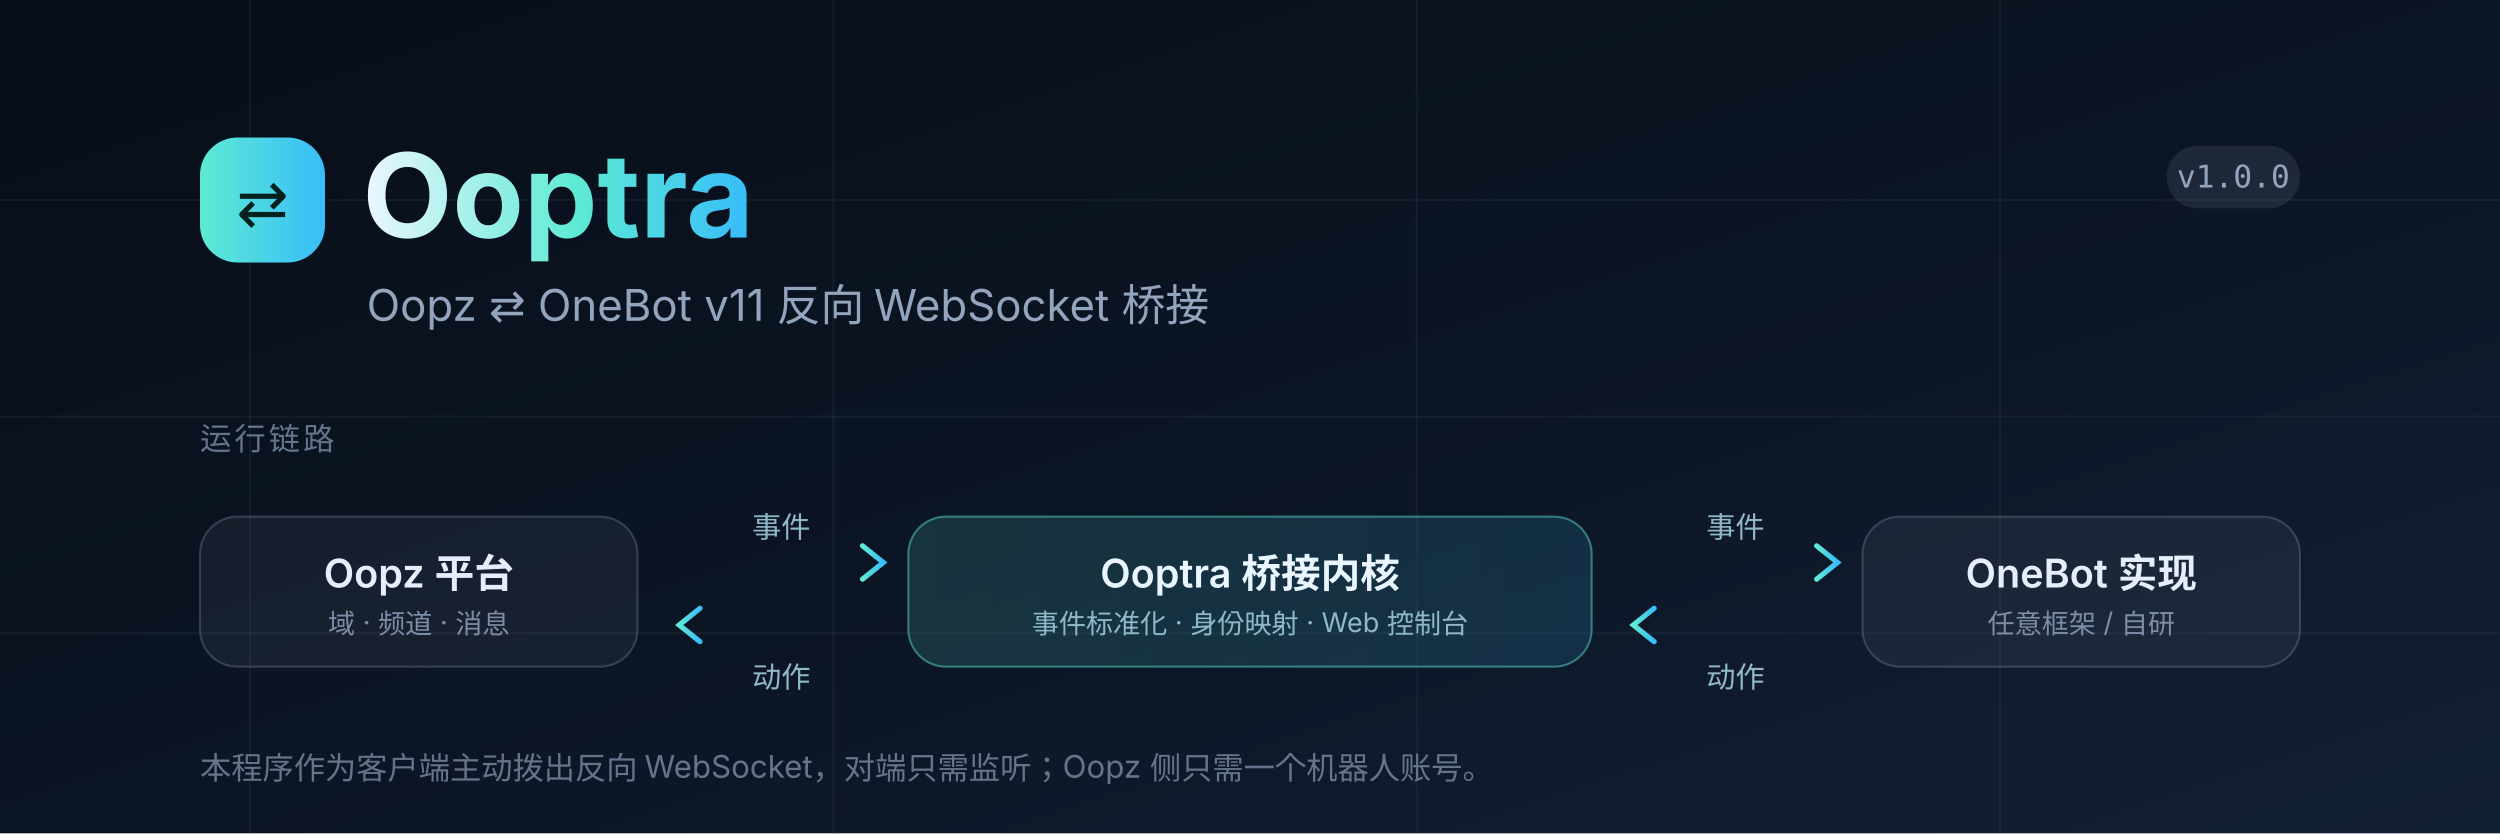
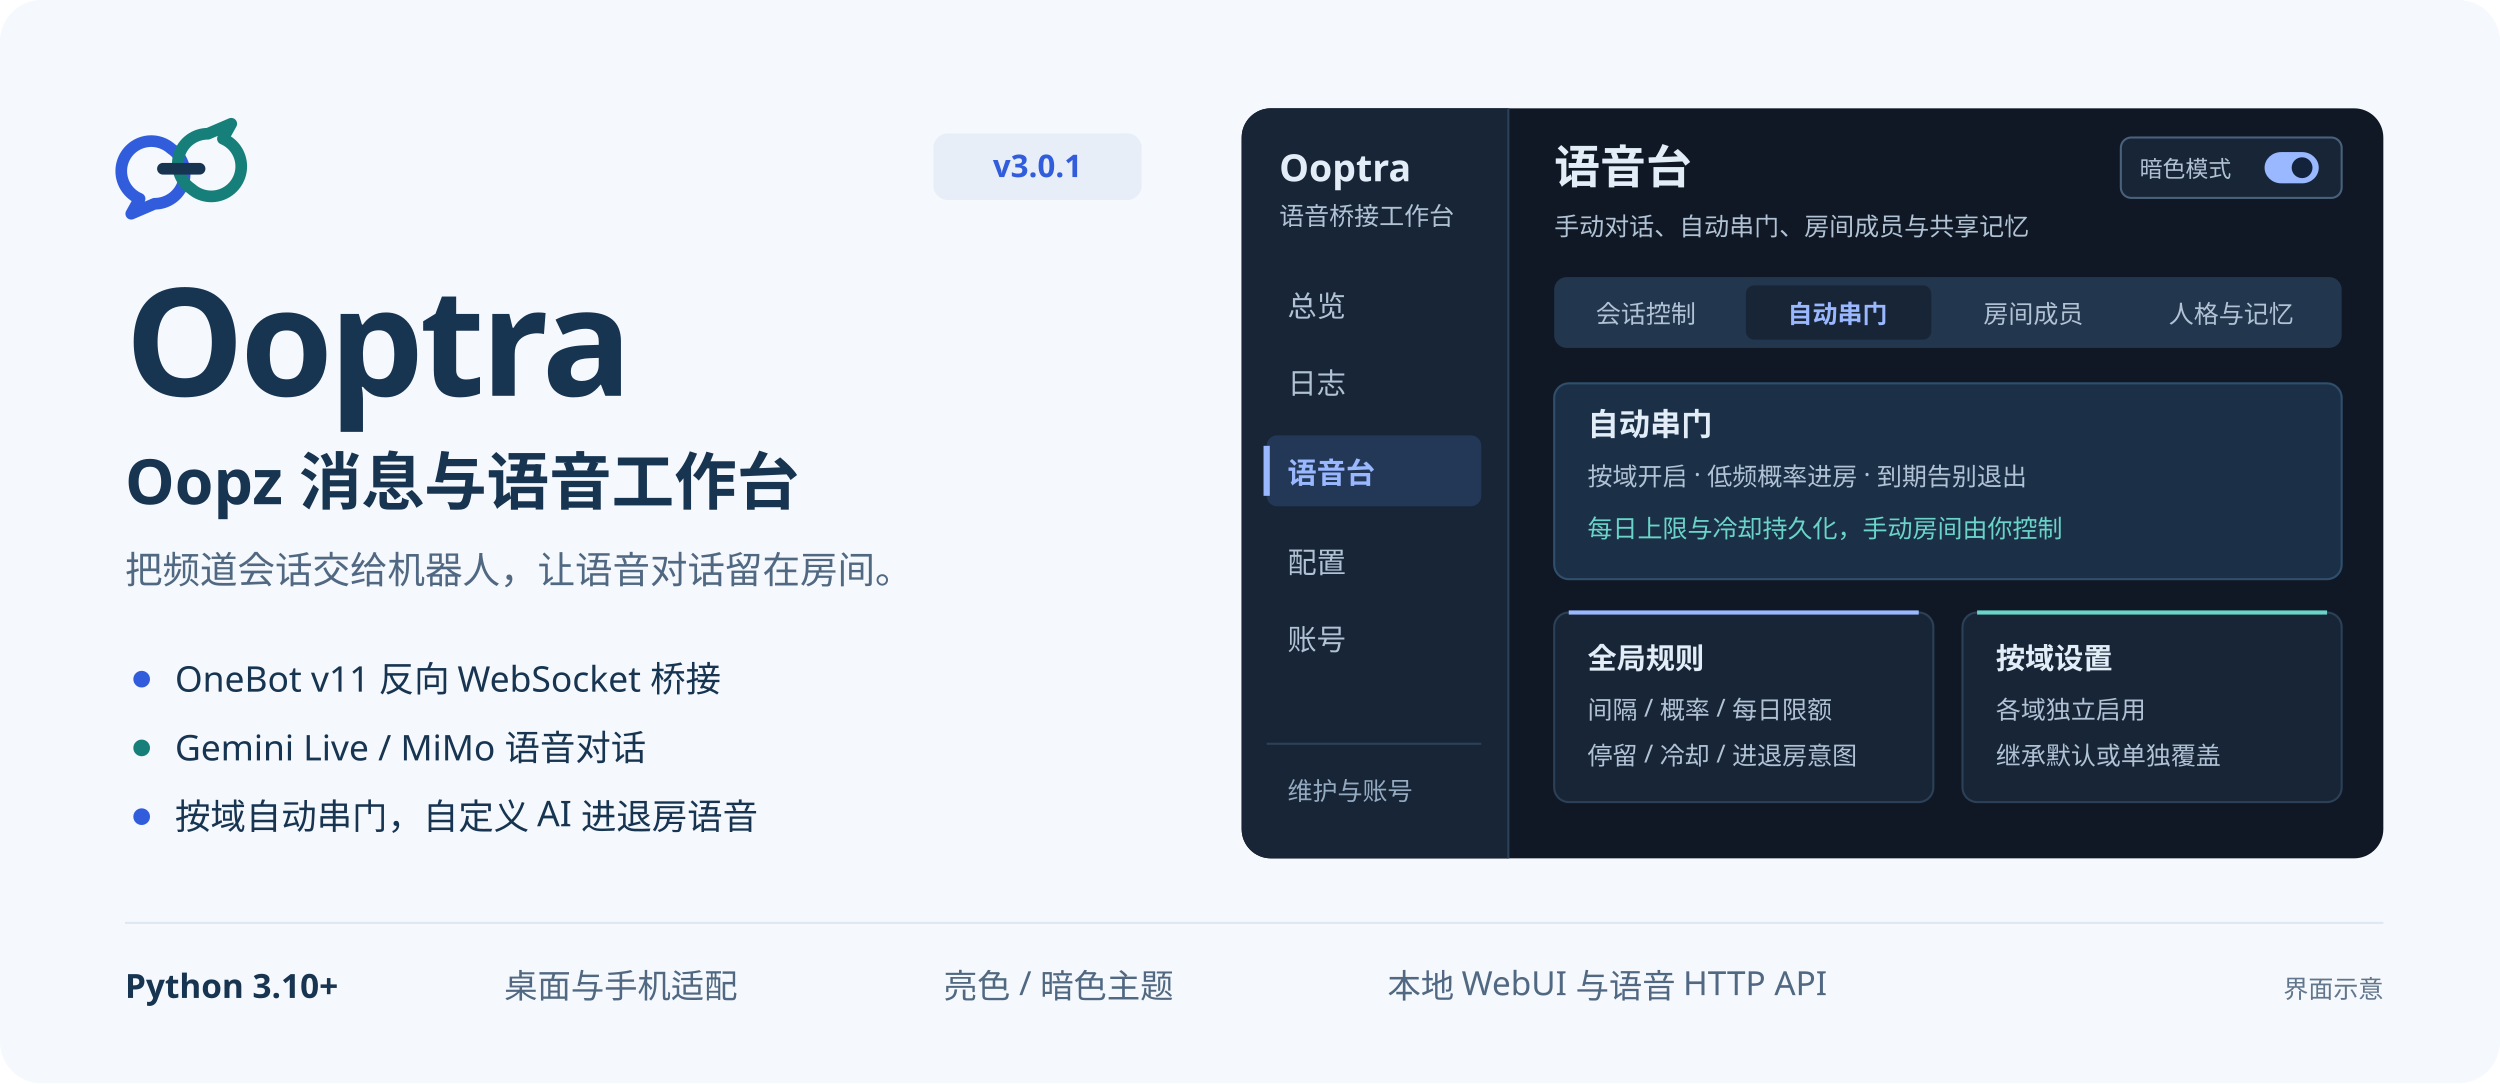
- <svg xmlns="http://www.w3.org/2000/svg" width="1200" height="400" viewBox="0 0 1200 400" role="img" aria-labelledby="hero-title hero-desc">
+ <svg xmlns="http://www.w3.org/2000/svg" width="1200" height="520" viewBox="0 0 1200 520" role="img" aria-labelledby="hero-title hero-desc">
  <defs>
-     <linearGradient id="hero-bg" x1="0" y1="0" x2="1" y2="1">
-       <stop offset="0" stop-color="#070e18" />
-       <stop offset="0.6" stop-color="#0d1626" />
-       <stop offset="1" stop-color="#122036" />
-     </linearGradient>
-     <linearGradient id="hero-brand" x1="0" y1="0" x2="1" y2="0">
-       <stop offset="0" stop-color="#eaf6ff" />
-       <stop offset="0.55" stop-color="#5eead4" />
-       <stop offset="1" stop-color="#38bdf8" />
-     </linearGradient>
-     <linearGradient id="hero-wire" x1="0" y1="0" x2="1" y2="0">
-       <stop offset="0" stop-color="#5eead4" />
-       <stop offset="1" stop-color="#38bdf8" />
-     </linearGradient>
-     <style>
-       .sans { font-family: -apple-system, BlinkMacSystemFont, "Segoe UI", "PingFang SC", "Microsoft YaHei", sans-serif; }
-       .mono { font-family: ui-monospace, "SFMono-Regular", Menlo, Consolas, monospace; }
-     </style>
+     <g id="hero-logo" fill="none" stroke-width="7" stroke-linejoin="round">
+       <path d="M34 28a18 18 0 1 0-19 30l-5 9 14-6a18 18 0 0 0 10-33Z" stroke="#315DDC" />
+       <path d="M46 52a18 18 0 1 0 19-30l5-9-14 6a18 18 0 0 0-10 33Z" stroke="#167F7A" />
+       <path d="M29 40h22" stroke="#173451" stroke-linecap="round" />
+     </g>
  </defs>
-   <rect width="1200" height="400" fill="url(#hero-bg)" />
-   <g stroke="#94a3b8" stroke-opacity="0.07" stroke-width="1">
-     <path d="M0 96 H1200 M0 200 H1200 M0 304 H1200" />
-     <path d="M120 0 V400 M400 0 V400 M680 0 V400 M960 0 V400" />
+   <g font-family="Segoe UI, Microsoft YaHei UI, PingFang SC, sans-serif">
+     <rect width="1200" height="520" rx="20" fill="#F5F8FC" />
+     <use href="#hero-logo" transform="translate(55 49) scale(.8)" />
+     <rect x="448" y="64" width="100" height="32" rx="7" fill="#E7EEF7" />
+     <text x="498" y="85" text-anchor="middle" font-size="15" font-weight="600" fill="#315DDC">v3.0.1</text>
+     <text x="60" y="190" font-size="72" font-weight="700" letter-spacing="-2" fill="#173451">Ooptra</text>
+     <text x="60" y="242" font-size="30" font-weight="600" fill="#173451">Oopz 消息与语音工作台</text>
+     <text x="60" y="280" font-size="18" fill="#506881">把频道会话交给机器人，让语音对话留在房间。</text>
+     <circle cx="68" cy="326" r="4" fill="#315DDC" />
+     <text x="84" y="332" font-size="17" fill="#173451">OneBot v11 反向 WebSocket 桥接</text>
+     <circle cx="68" cy="359" r="4" fill="#167F7A" />
+     <text x="84" y="365" font-size="17" fill="#173451">Gemini Live / MiMo 语音对话</text>
+     <circle cx="68" cy="392" r="4" fill="#315DDC" />
+     <text x="84" y="398" font-size="17" fill="#173451">按域自动串门，自定义 AI 进退房语音</text>
+     <rect x="596" y="52" width="548" height="360" rx="14" fill="#0F1824" />
+     <path d="M610 52h114v360H610a14 14 0 0 1-14-14V66a14 14 0 0 1 14-14Z" fill="#172537" />
+     <path d="M724 52v360" stroke="#2C4058" />
+     <text x="614" y="87" font-size="18" font-weight="700" fill="#E2EDF7">Ooptra</text>
+     <text x="614" y="108" font-size="12" fill="#B0C2D4">语音桥接工作台</text>
+     <text x="618" y="152" font-size="14" fill="#B0C2D4">总览</text>
+     <text x="618" y="189" font-size="14" fill="#B0C2D4">日志</text>
+     <rect x="608" y="209" width="103" height="34" rx="5" fill="#233857" />
+     <path d="M608 214v24" stroke="#9AB8FF" stroke-width="3" />
+     <text x="618" y="232" font-size="14" font-weight="600" fill="#9AB8FF">语音台</text>
+     <text x="618" y="275" font-size="14" fill="#B0C2D4">配置</text>
+     <text x="618" y="312" font-size="14" fill="#B0C2D4">账号</text>
+     <path d="M608 357h103" stroke="#2C4058" />
+     <text x="618" y="384" font-size="12" fill="#94AAC0">维护与账号</text>
+     <text x="746" y="88" font-size="22" font-weight="650" fill="#E2EDF7">语音台</text>
+     <rect x="1018" y="66" width="106" height="29" rx="5" fill="#172537" stroke="#49617B" />
+     <text x="1027" y="85" font-size="11" fill="#B0C2D4">暗色模式</text>
+     <rect x="1087" y="73" width="26" height="15" rx="8" fill="#9AB8FF" />
+     <circle cx="1105" cy="80.5" r="5" fill="#14233C" />
+     <text x="746" y="113" font-size="12" fill="#B0C2D4">手动对话、自动串门、房间成员与共享记忆</text>
+     <rect x="746" y="133" width="378" height="34" rx="6" fill="#22364D" />
+     <rect x="838" y="137" width="89" height="26" rx="4" fill="#172537" />
+     <text x="790" y="155" text-anchor="middle" font-size="12" fill="#B0C2D4">会话控制</text>
+     <text x="882" y="155" text-anchor="middle" font-size="12" font-weight="600" fill="#9AB8FF">自动串门</text>
+     <text x="976" y="155" text-anchor="middle" font-size="12" fill="#B0C2D4">房间成员</text>
+     <text x="1071" y="155" text-anchor="middle" font-size="12" fill="#B0C2D4">人格与记忆</text>
+     <rect x="746" y="184" width="378" height="94" rx="7" fill="#1B3047" stroke="#304F6C" />
+     <text x="762" y="209" font-size="15" font-weight="600" fill="#E2EDF7">自动串门</text>
+     <text x="762" y="233" font-size="12" fill="#B0C2D4">按域开启 · 低频概率进房 · 到期告别退出</text>
+     <text x="762" y="258" font-size="12" fill="#69D4C7">每日上限与冷却持久化，手动房间由你控制</text>
+     <rect x="746" y="294" width="182" height="91" rx="7" fill="#172537" stroke="#2C4058" />
+     <rect x="942" y="294" width="182" height="91" rx="7" fill="#172537" stroke="#2C4058" />
+     <path d="M753 294h168" stroke="#9AB8FF" stroke-width="2" />
+     <path d="M949 294h168" stroke="#69D4C7" stroke-width="2" />
+     <text x="762" y="321" font-size="14" font-weight="600" fill="#E2EDF7">全局规则</text>
+     <text x="762" y="345" font-size="12" fill="#B0C2D4">间隔 / 概率 / 每日限额</text>
+     <text x="762" y="367" font-size="12" fill="#B0C2D4">停留 / 冷却 / 进退房意图</text>
+     <text x="958" y="321" font-size="14" font-weight="600" fill="#E2EDF7">按域设置</text>
+     <text x="958" y="345" font-size="12" fill="#B0C2D4">各域独立启用</text>
+     <text x="958" y="367" font-size="12" fill="#B0C2D4">继承默认或单独覆盖</text>
+     <path d="M60 443h1084" stroke="#DFE7F0" />
+     <text x="60" y="479" font-size="16" font-weight="600" fill="#173451">Python 3.10+</text>
+     <text x="242" y="479" font-size="16" fill="#506881">桌面与手机适配</text>
+     <text x="453" y="479" font-size="16" fill="#506881">亮色 / 暗色主题</text>
+     <text x="666" y="479" font-size="16" fill="#506881">本地 WebUI 与语音 HTTP API</text>
+     <text x="1144" y="479" text-anchor="end" font-size="12" fill="#61768C">界面示意</text>
  </g>
-   <rect x="96" y="66" width="60" height="60" rx="18" fill="url(#hero-wire)" />
-   <text x="126" y="108" class="sans" font-size="30" text-anchor="middle" fill="#04211d">⇄</text>
-   <text x="174" y="114" class="sans" font-size="56" font-weight="700" fill="url(#hero-brand)">Ooptra</text>
-   <text x="176" y="154" class="sans" font-size="21" fill="#93a4bd">Oopz ⇄ OneBot v11 反向 WebSocket 桥接</text>
-   <rect x="1040" y="70" width="64" height="30" rx="15" fill="#94a3b8" fill-opacity="0.14" />
-   <text x="1072" y="90" class="mono" font-size="15" text-anchor="middle" fill="#93a4bd">v1.0.0</text>
-   <text x="96" y="216" class="sans" font-size="15" letter-spacing="1.5" fill="#64748b">运行链路</text>
-   <rect x="96" y="248" width="210" height="72" rx="18" fill="#94a3b8" fill-opacity="0.09" stroke="#94a3b8" stroke-opacity="0.28" />
-   <text x="201" y="282" class="sans" font-size="19" font-weight="600" text-anchor="middle" fill="#e7eefb">Oopz 平台</text>
-   <text x="201" y="304" class="sans" font-size="13" text-anchor="middle" fill="#7d8da6">域 · 频道 · 消息</text>
-   <rect x="436" y="248" width="328" height="72" rx="18" fill="url(#hero-wire)" fill-opacity="0.14" stroke="#5eead4" stroke-opacity="0.45" />
-   <text x="600" y="282" class="sans" font-size="19" font-weight="600" text-anchor="middle" fill="#eaf6ff">Ooptra 桥接内核</text>
-   <text x="600" y="304" class="sans" font-size="13" text-anchor="middle" fill="#8fb9c9">事件标准化 · 身份映射 · Web 控制台</text>
-   <rect x="894" y="248" width="210" height="72" rx="18" fill="#94a3b8" fill-opacity="0.09" stroke="#94a3b8" stroke-opacity="0.28" />
-   <text x="999" y="282" class="sans" font-size="19" font-weight="600" text-anchor="middle" fill="#e7eefb">OneBot 实现</text>
-   <text x="999" y="304" class="sans" font-size="13" text-anchor="middle" fill="#7d8da6">任意框架 / 自研</text>
-   <g stroke="url(#hero-wire)" stroke-width="2.5" stroke-linecap="round" fill="none">
-     <path d="M322 270 H422" />
-     <path d="M414 262 l10 8 -10 8" />
-     <path d="M428 300 H328" />
-     <path d="M336 292 l-10 8 10 8" />
-     <path d="M780 270 H880" />
-     <path d="M872 262 l10 8 -10 8" />
-     <path d="M886 300 H786" />
-     <path d="M794 292 l-10 8 10 8" />
-   </g>
-   <text x="375" y="258" class="sans" font-size="14" text-anchor="middle" fill="#8fb9c9">事件</text>
-   <text x="375" y="330" class="sans" font-size="14" text-anchor="middle" fill="#8fb9c9">动作</text>
-   <text x="833" y="258" class="sans" font-size="14" text-anchor="middle" fill="#8fb9c9">事件</text>
-   <text x="833" y="330" class="sans" font-size="14" text-anchor="middle" fill="#8fb9c9">动作</text>
-   <text x="96" y="374" class="sans" font-size="15" fill="#64748b">本程序作为客户端主动拨出反向 WebSocket，对端只需监听；Oopz 侧只需一个机器人账号。</text>
</svg>
